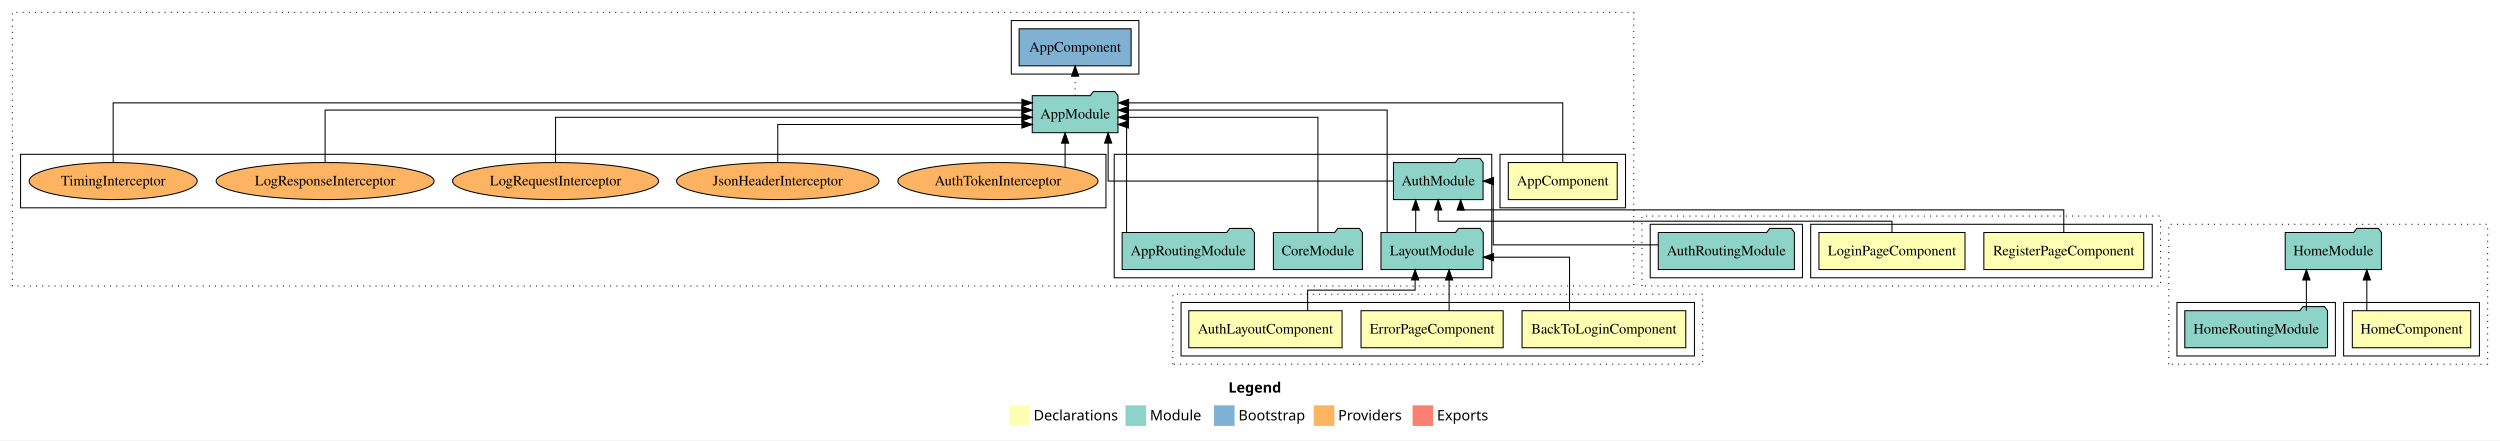
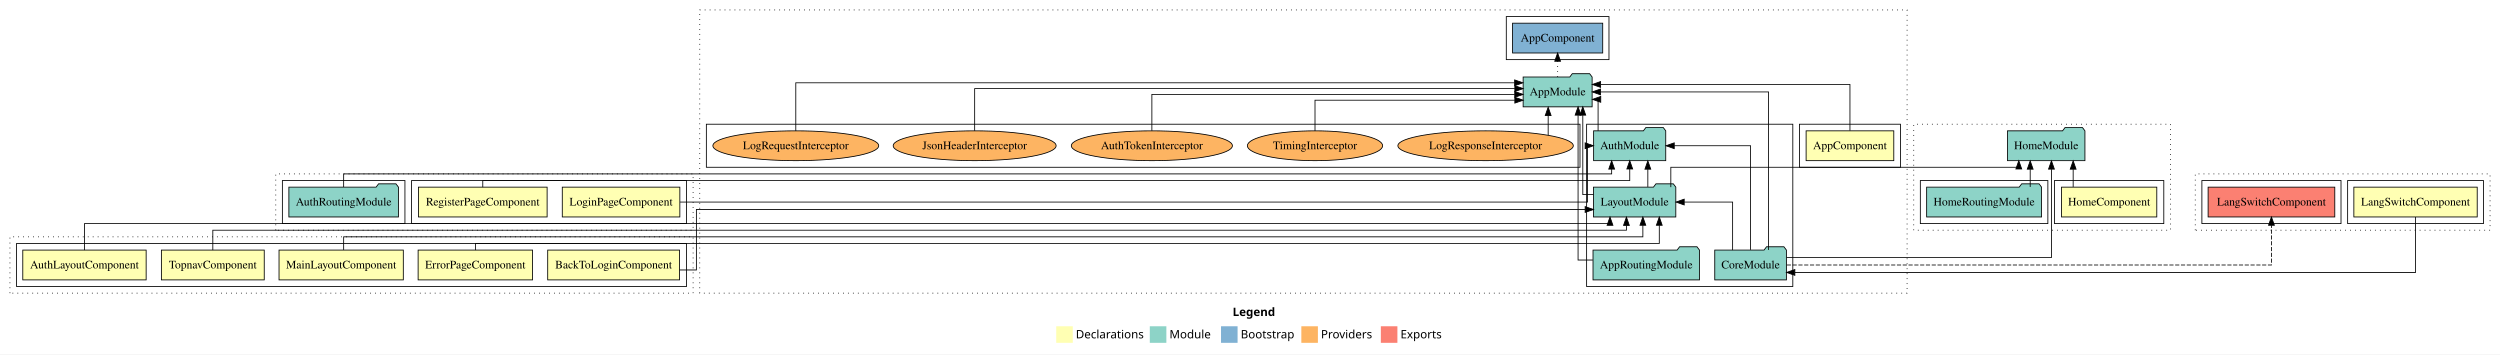
- <svg xmlns="http://www.w3.org/2000/svg" width="2430pt" height="428pt" viewBox="0.00 0.00 2430.00 428.00">
+ <svg xmlns="http://www.w3.org/2000/svg" width="3019pt" height="428pt" viewBox="0.00 0.00 3019.00 428.00">
  <g id="graph0" class="graph" transform="scale(1 1) rotate(0) translate(4 424)">
-     <polygon fill="#ffffff" stroke="transparent" points="-4,4 -4,-424 2426,-424 2426,4 -4,4" />
-     <text text-anchor="start" x="1190.009" y="-42.4" font-family="sans-serif" font-weight="bold" font-size="14.00" fill="#000000">Legend</text>
-     <polygon fill="#ffffb3" stroke="transparent" points="977,-10 977,-30 997,-30 997,-10 977,-10" />
-     <text text-anchor="start" x="1000.629" y="-15.4" font-family="sans-serif" font-size="14.00" fill="#000000">  Declarations</text>
-     <polygon fill="#8dd3c7" stroke="transparent" points="1090,-10 1090,-30 1110,-30 1110,-10 1090,-10" />
-     <text text-anchor="start" x="1113.725" y="-15.4" font-family="sans-serif" font-size="14.00" fill="#000000">  Module</text>
-     <polygon fill="#80b1d3" stroke="transparent" points="1176,-10 1176,-30 1196,-30 1196,-10 1176,-10" />
-     <text text-anchor="start" x="1199.781" y="-15.4" font-family="sans-serif" font-size="14.00" fill="#000000">  Bootstrap</text>
-     <polygon fill="#fdb462" stroke="transparent" points="1273,-10 1273,-30 1293,-30 1293,-10 1273,-10" />
-     <text text-anchor="start" x="1296.673" y="-15.4" font-family="sans-serif" font-size="14.00" fill="#000000">  Providers</text>
-     <polygon fill="#fb8072" stroke="transparent" points="1369,-10 1369,-30 1389,-30 1389,-10 1369,-10" />
-     <text text-anchor="start" x="1392.726" y="-15.4" font-family="sans-serif" font-size="14.00" fill="#000000">  Exports</text>
+     <polygon fill="#ffffff" stroke="transparent" points="-4,4 -4,-424 3015,-424 3015,4 -4,4" />
+     <text text-anchor="start" x="1484.509" y="-42.4" font-family="sans-serif" font-weight="bold" font-size="14.00" fill="#000000">Legend</text>
+     <polygon fill="#ffffb3" stroke="transparent" points="1271.5,-10 1271.5,-30 1291.5,-30 1291.5,-10 1271.5,-10" />
+     <text text-anchor="start" x="1295.129" y="-15.4" font-family="sans-serif" font-size="14.00" fill="#000000">  Declarations</text>
+     <polygon fill="#8dd3c7" stroke="transparent" points="1384.5,-10 1384.5,-30 1404.5,-30 1404.5,-10 1384.5,-10" />
+     <text text-anchor="start" x="1408.225" y="-15.4" font-family="sans-serif" font-size="14.00" fill="#000000">  Module</text>
+     <polygon fill="#80b1d3" stroke="transparent" points="1470.5,-10 1470.5,-30 1490.5,-30 1490.5,-10 1470.5,-10" />
+     <text text-anchor="start" x="1494.281" y="-15.4" font-family="sans-serif" font-size="14.00" fill="#000000">  Bootstrap</text>
+     <polygon fill="#fdb462" stroke="transparent" points="1567.5,-10 1567.5,-30 1587.5,-30 1587.5,-10 1567.5,-10" />
+     <text text-anchor="start" x="1591.173" y="-15.4" font-family="sans-serif" font-size="14.00" fill="#000000">  Providers</text>
+     <polygon fill="#fb8072" stroke="transparent" points="1663.5,-10 1663.5,-30 1683.5,-30 1683.5,-10 1663.5,-10" />
+     <text text-anchor="start" x="1687.226" y="-15.4" font-family="sans-serif" font-size="14.00" fill="#000000">  Exports</text>
    <g id="clust1" class="cluster">
-       <polygon fill="none" stroke="#000000" stroke-dasharray="1,5" points="8,-146 8,-412 1584,-412 1584,-146 8,-146" />
+       <polygon fill="none" stroke="#000000" stroke-dasharray="1,5" points="841,-70 841,-412 2299,-412 2299,-70 841,-70" />
    </g>
    <g id="clust2" class="cluster">
-       <polygon fill="none" stroke="#000000" points="1454,-222 1454,-274 1576,-274 1576,-222 1454,-222" />
+       <polygon fill="none" stroke="#000000" points="2169,-222 2169,-274 2291,-274 2291,-222 2169,-222" />
    </g>
    <g id="clust4" class="cluster">
-       <polygon fill="none" stroke="#000000" points="1079,-154 1079,-274 1446,-274 1446,-154 1079,-154" />
+       <polygon fill="none" stroke="#000000" points="1912,-78 1912,-274 2161,-274 2161,-78 1912,-78" />
    </g>
    <g id="clust6" class="cluster">
-       <polygon fill="none" stroke="#000000" points="979,-352 979,-404 1103,-404 1103,-352 979,-352" />
+       <polygon fill="none" stroke="#000000" points="1815,-352 1815,-404 1939,-404 1939,-352 1815,-352" />
    </g>
    <g id="clust7" class="cluster">
-       <polygon fill="none" stroke="#000000" points="16,-222 16,-274 1071,-274 1071,-222 16,-222" />
+       <polygon fill="none" stroke="#000000" points="849,-222 849,-274 1904,-274 1904,-222 849,-222" />
    </g>
    <g id="clust14" class="cluster">
-       <polygon fill="none" stroke="#000000" stroke-dasharray="1,5" points="1592,-146 1592,-214 2096,-214 2096,-146 1592,-146" />
+       <polygon fill="none" stroke="#000000" stroke-dasharray="1,5" points="329,-146 329,-214 833,-214 833,-146 329,-146" />
    </g>
    <g id="clust15" class="cluster">
-       <polygon fill="none" stroke="#000000" points="1756,-154 1756,-206 2088,-206 2088,-154 1756,-154" />
+       <polygon fill="none" stroke="#000000" points="493,-154 493,-206 825,-206 825,-154 493,-154" />
    </g>
    <g id="clust18" class="cluster">
-       <polygon fill="none" stroke="#000000" points="1600,-154 1600,-206 1748,-206 1748,-154 1600,-154" />
-     </g>
-     <g id="clust34" class="cluster">
-       <polygon fill="none" stroke="#000000" stroke-dasharray="1,5" points="2104,-70 2104,-206 2414,-206 2414,-70 2104,-70" />
+       <polygon fill="none" stroke="#000000" points="337,-154 337,-206 485,-206 485,-154 337,-154" />
+     </g>
+     <g id="clust28" class="cluster">
+       <polygon fill="none" stroke="#000000" stroke-dasharray="1,5" points="2647,-146 2647,-214 3003,-214 3003,-146 2647,-146" />
+     </g>
+     <g id="clust29" class="cluster">
+       <polygon fill="none" stroke="#000000" points="2831,-154 2831,-206 2995,-206 2995,-154 2831,-154" />
+     </g>
+     <g id="clust32" class="cluster">
+       <polygon fill="none" stroke="#000000" points="2655,-154 2655,-206 2823,-206 2823,-154 2655,-154" />
    </g>
    <g id="clust35" class="cluster">
-       <polygon fill="none" stroke="#000000" points="2274,-78 2274,-130 2406,-130 2406,-78 2274,-78" />
-     </g>
-     <g id="clust37" class="cluster">
-       <polygon fill="none" stroke="#000000" points="2112,-78 2112,-130 2266,-130 2266,-78 2112,-78" />
-     </g>
-     <g id="clust47" class="cluster">
-       <polygon fill="none" stroke="#000000" stroke-dasharray="1,5" points="1136,-70 1136,-138 1651,-138 1651,-70 1136,-70" />
+       <polygon fill="none" stroke="#000000" stroke-dasharray="1,5" points="2307,-146 2307,-274 2617,-274 2617,-146 2307,-146" />
+     </g>
+     <g id="clust36" class="cluster">
+       <polygon fill="none" stroke="#000000" points="2477,-154 2477,-206 2609,-206 2609,-154 2477,-154" />
+     </g>
+     <g id="clust38" class="cluster">
+       <polygon fill="none" stroke="#000000" points="2315,-154 2315,-206 2469,-206 2469,-154 2315,-154" />
    </g>
    <g id="clust48" class="cluster">
-       <polygon fill="none" stroke="#000000" points="1144,-78 1144,-130 1643,-130 1643,-78 1144,-78" />
+       <polygon fill="none" stroke="#000000" stroke-dasharray="1,5" points="8,-70 8,-138 833,-138 833,-70 8,-70" />
+     </g>
+     <g id="clust49" class="cluster">
+       <polygon fill="none" stroke="#000000" points="16,-78 16,-130 825,-130 825,-78 16,-78" />
    </g>
    <g id="node1" class="node">
-       <polygon fill="#ffffb3" stroke="#000000" points="1567.94,-266 1462.06,-266 1462.06,-230 1567.94,-230 1567.94,-266" />
-       <text text-anchor="middle" x="1515" y="-243.8" font-family="Times,serif" font-size="14.00" fill="#000000">AppComponent</text>
+       <polygon fill="#ffffb3" stroke="#000000" points="2282.94,-266 2177.06,-266 2177.06,-230 2282.94,-230 2282.94,-266" />
+       <text text-anchor="middle" x="2230" y="-243.8" font-family="Times,serif" font-size="14.00" fill="#000000">AppComponent</text>
    </g>
    <g id="node2" class="node">
-       <polygon fill="#8dd3c7" stroke="#000000" points="1082.657,-331 1079.657,-335 1058.657,-335 1055.657,-331 999.343,-331 999.343,-295 1082.657,-295 1082.657,-331" />
-       <text text-anchor="middle" x="1041" y="-308.8" font-family="Times,serif" font-size="14.00" fill="#000000">AppModule</text>
+       <polygon fill="#8dd3c7" stroke="#000000" points="1918.657,-331 1915.657,-335 1894.657,-335 1891.657,-331 1835.343,-331 1835.343,-295 1918.657,-295 1918.657,-331" />
+       <text text-anchor="middle" x="1877" y="-308.8" font-family="Times,serif" font-size="14.00" fill="#000000">AppModule</text>
    </g>
    <g id="edge1" class="edge">
-       <path fill="none" stroke="#000000" d="M1515,-266.011C1515,-288.485 1515,-324 1515,-324 1515,-324 1093.064,-324 1093.064,-324" />
-       <polygon fill="#000000" stroke="#000000" points="1093.064,-320.5 1083.064,-324 1093.064,-327.5 1093.064,-320.5" />
+       <path fill="none" stroke="#000000" d="M2230,-266.292C2230,-288.206 2230,-322 2230,-322 2230,-322 1928.88,-322 1928.88,-322" />
+       <polygon fill="#000000" stroke="#000000" points="1928.88,-318.5 1918.88,-322 1928.88,-325.5 1928.88,-318.5" />
    </g>
    <g id="node7" class="node">
-       <polygon fill="#80b1d3" stroke="#000000" points="1095.439,-396 986.561,-396 986.561,-360 1095.439,-360 1095.439,-396" />
-       <text text-anchor="middle" x="1041" y="-373.8" font-family="Times,serif" font-size="14.00" fill="#000000">AppComponent </text>
+       <polygon fill="#80b1d3" stroke="#000000" points="1931.439,-396 1822.561,-396 1822.561,-360 1931.439,-360 1931.439,-396" />
+       <text text-anchor="middle" x="1877" y="-373.8" font-family="Times,serif" font-size="14.00" fill="#000000">AppComponent </text>
    </g>
    <g id="edge6" class="edge">
-       <path fill="none" stroke="#000000" stroke-dasharray="1,5" d="M1041,-331.106C1041,-331.106 1041,-349.991 1041,-349.991" />
-       <polygon fill="#000000" stroke="#000000" points="1037.5,-349.991 1041,-359.991 1044.5,-349.991 1037.5,-349.991" />
+       <path fill="none" stroke="#000000" stroke-dasharray="1,5" d="M1877,-331.106C1877,-331.106 1877,-349.991 1877,-349.991" />
+       <polygon fill="#000000" stroke="#000000" points="1873.5,-349.991 1877,-359.991 1880.5,-349.991 1873.5,-349.991" />
    </g>
    <g id="node3" class="node">
-       <polygon fill="#8dd3c7" stroke="#000000" points="1215.274,-198 1212.274,-202 1191.274,-202 1188.274,-198 1086.726,-198 1086.726,-162 1215.274,-162 1215.274,-198" />
-       <text text-anchor="middle" x="1151" y="-175.8" font-family="Times,serif" font-size="14.00" fill="#000000">AppRoutingModule</text>
+       <polygon fill="#8dd3c7" stroke="#000000" points="2048.274,-122 2045.274,-126 2024.274,-126 2021.274,-122 1919.726,-122 1919.726,-86 2048.274,-86 2048.274,-122" />
+       <text text-anchor="middle" x="1984" y="-99.8" font-family="Times,serif" font-size="14.00" fill="#000000">AppRoutingModule</text>
    </g>
    <g id="edge2" class="edge">
-       <path fill="none" stroke="#000000" d="M1091.041,-198.149C1091.041,-232.364 1091.041,-303 1091.041,-303 1091.041,-303 1090.215,-303 1090.215,-303" />
-       <polygon fill="#000000" stroke="#000000" points="1092.778,-299.5 1082.778,-303 1092.778,-306.5 1092.778,-299.5" />
+       <path fill="none" stroke="#000000" d="M1919.54,-110C1909.125,-110 1901.677,-110 1901.677,-110 1901.677,-110 1901.677,-284.985 1901.677,-284.985" />
+       <polygon fill="#000000" stroke="#000000" points="1898.178,-284.985 1901.677,-294.985 1905.178,-284.985 1898.178,-284.985" />
    </g>
    <g id="node4" class="node">
-       <polygon fill="#8dd3c7" stroke="#000000" points="1437.548,-266 1434.548,-270 1413.548,-270 1410.548,-266 1350.452,-266 1350.452,-230 1437.548,-230 1437.548,-266" />
-       <text text-anchor="middle" x="1394" y="-243.8" font-family="Times,serif" font-size="14.00" fill="#000000">AuthModule</text>
+       <polygon fill="#8dd3c7" stroke="#000000" points="2007.548,-266 2004.548,-270 1983.548,-270 1980.548,-266 1920.452,-266 1920.452,-230 2007.548,-230 2007.548,-266" />
+       <text text-anchor="middle" x="1964" y="-243.8" font-family="Times,serif" font-size="14.00" fill="#000000">AuthModule</text>
    </g>
    <g id="edge3" class="edge">
-       <path fill="none" stroke="#000000" d="M1350.388,-248C1262.649,-248 1073.103,-248 1073.103,-248 1073.103,-248 1073.103,-284.894 1073.103,-284.894" />
-       <polygon fill="#000000" stroke="#000000" points="1069.603,-284.894 1073.103,-294.894 1076.603,-284.894 1069.603,-284.894" />
+       <path fill="none" stroke="#000000" d="M1925.848,-266.027C1925.848,-282.398 1925.848,-304 1925.848,-304 1925.848,-304 1925.169,-304 1925.169,-304" />
+       <polygon fill="#000000" stroke="#000000" points="1929.056,-300.5 1919.056,-304 1929.056,-307.5 1929.056,-300.5" />
    </g>
    <g id="node5" class="node">
-       <polygon fill="#8dd3c7" stroke="#000000" points="1320.262,-198 1317.262,-202 1296.262,-202 1293.262,-198 1233.738,-198 1233.738,-162 1320.262,-162 1320.262,-198" />
-       <text text-anchor="middle" x="1277" y="-175.8" font-family="Times,serif" font-size="14.00" fill="#000000">CoreModule</text>
+       <polygon fill="#8dd3c7" stroke="#000000" points="2153.262,-122 2150.262,-126 2129.262,-126 2126.262,-122 2066.738,-122 2066.738,-86 2153.262,-86 2153.262,-122" />
+       <text text-anchor="middle" x="2110" y="-99.8" font-family="Times,serif" font-size="14.00" fill="#000000">CoreModule</text>
    </g>
    <g id="edge4" class="edge">
-       <path fill="none" stroke="#000000" d="M1277,-198.076C1277,-233.796 1277,-310 1277,-310 1277,-310 1092.92,-310 1092.92,-310" />
-       <polygon fill="#000000" stroke="#000000" points="1092.92,-306.5 1082.92,-310 1092.92,-313.5 1092.92,-306.5" />
+       <path fill="none" stroke="#000000" d="M2131.69,-122.182C2131.69,-173.03 2131.69,-313 2131.69,-313 2131.69,-313 1928.772,-313 1928.772,-313" />
+       <polygon fill="#000000" stroke="#000000" points="1928.772,-309.5 1918.772,-313 1928.772,-316.5 1928.772,-309.5" />
+     </g>
+     <g id="edge15" class="edge">
+       <path fill="none" stroke="#000000" d="M2110,-122.238C2110,-160.986 2110,-248 2110,-248 2110,-248 2017.805,-248 2017.805,-248" />
+       <polygon fill="#000000" stroke="#000000" points="2017.805,-244.5 2007.805,-248 2017.805,-251.5 2017.805,-244.5" />
    </g>
    <g id="node6" class="node">
-       <polygon fill="#8dd3c7" stroke="#000000" points="1437.708,-198 1434.708,-202 1413.708,-202 1410.708,-198 1338.292,-198 1338.292,-162 1437.708,-162 1437.708,-198" />
-       <text text-anchor="middle" x="1388" y="-175.8" font-family="Times,serif" font-size="14.00" fill="#000000">LayoutModule</text>
+       <polygon fill="#8dd3c7" stroke="#000000" points="2019.708,-198 2016.708,-202 1995.708,-202 1992.708,-198 1920.292,-198 1920.292,-162 2019.708,-162 2019.708,-198" />
+       <text text-anchor="middle" x="1970" y="-175.8" font-family="Times,serif" font-size="14.00" fill="#000000">LayoutModule</text>
+     </g>
+     <g id="edge28" class="edge">
+       <path fill="none" stroke="#000000" d="M2088.31,-122.011C2088.31,-144.485 2088.31,-180 2088.31,-180 2088.31,-180 2029.831,-180 2029.831,-180" />
+       <polygon fill="#000000" stroke="#000000" points="2029.831,-176.5 2019.831,-180 2029.831,-183.5 2029.831,-176.5" />
+     </g>
+     <g id="node17" class="node">
+       <polygon fill="#fb8072" stroke="#000000" points="2815.485,-198 2662.515,-198 2662.515,-162 2815.485,-162 2815.485,-198" />
+       <text text-anchor="middle" x="2739" y="-175.8" font-family="Times,serif" font-size="14.00" fill="#000000">LangSwitchComponent </text>
+     </g>
+     <g id="edge18" class="edge">
+       <path fill="none" stroke="#000000" stroke-dasharray="5,2" d="M2153.731,-104C2296.374,-104 2739,-104 2739,-104 2739,-104 2739,-151.989 2739,-151.989" />
+       <polygon fill="#000000" stroke="#000000" points="2735.5,-151.989 2739,-161.989 2742.5,-151.989 2735.5,-151.989" />
+     </g>
+     <g id="node19" class="node">
+       <polygon fill="#8dd3c7" stroke="#000000" points="2513.762,-266 2510.762,-270 2489.762,-270 2486.762,-266 2420.238,-266 2420.238,-230 2513.762,-230 2513.762,-266" />
+       <text text-anchor="middle" x="2467" y="-243.8" font-family="Times,serif" font-size="14.00" fill="#000000">HomeModule</text>
+     </g>
+     <g id="edge20" class="edge">
+       <path fill="none" stroke="#000000" d="M2153.466,-113C2249.906,-113 2473.334,-113 2473.334,-113 2473.334,-113 2473.334,-219.793 2473.334,-219.793" />
+       <polygon fill="#000000" stroke="#000000" points="2469.834,-219.793 2473.334,-229.793 2476.834,-219.793 2469.834,-219.793" />
    </g>
    <g id="edge5" class="edge">
-       <path fill="none" stroke="#000000" d="M1344.311,-198.192C1344.311,-235.459 1344.311,-317 1344.311,-317 1344.311,-317 1092.856,-317 1092.856,-317" />
-       <polygon fill="#000000" stroke="#000000" points="1092.856,-313.5 1082.856,-317 1092.856,-320.5 1092.856,-313.5" />
-     </g>
-     <g id="edge15" class="edge">
-       <path fill="none" stroke="#000000" d="M1372.071,-198.223C1372.071,-198.223 1372.071,-219.727 1372.071,-219.727" />
-       <polygon fill="#000000" stroke="#000000" points="1368.571,-219.727 1372.071,-229.727 1375.571,-219.727 1368.571,-219.727" />
+       <path fill="none" stroke="#000000" d="M1920.366,-189C1912.768,-189 1907.394,-189 1907.394,-189 1907.394,-189 1907.394,-284.969 1907.394,-284.969" />
+       <polygon fill="#000000" stroke="#000000" points="1903.894,-284.969 1907.394,-294.969 1910.894,-284.969 1903.894,-284.969" />
+     </g>
+     <g id="edge16" class="edge">
+       <path fill="none" stroke="#000000" d="M1985.929,-198.223C1985.929,-198.223 1985.929,-219.727 1985.929,-219.727" />
+       <polygon fill="#000000" stroke="#000000" points="1982.429,-219.727 1985.929,-229.727 1989.429,-219.727 1982.429,-219.727" />
+     </g>
+     <g id="edge22" class="edge">
+       <path fill="none" stroke="#000000" d="M2013.689,-198.055C2013.689,-209.439 2013.689,-222 2013.689,-222 2013.689,-222 2433.893,-222 2433.893,-222 2433.893,-222 2433.893,-222.794 2433.893,-222.794" />
+       <polygon fill="#000000" stroke="#000000" points="2430.393,-219.942 2433.893,-229.942 2437.393,-219.942 2430.393,-219.942" />
    </g>
    <g id="node8" class="node">
-       <ellipse fill="#fdb462" stroke="#000000" cx="966" cy="-248" rx="97.255" ry="18" />
-       <text text-anchor="middle" x="966" y="-243.8" font-family="Times,serif" font-size="14.00" fill="#000000">AuthTokenInterceptor</text>
+       <ellipse fill="#fdb462" stroke="#000000" cx="1387" cy="-248" rx="97.255" ry="18" />
+       <text text-anchor="middle" x="1387" y="-243.8" font-family="Times,serif" font-size="14.00" fill="#000000">AuthTokenInterceptor</text>
    </g>
    <g id="edge7" class="edge">
-       <path fill="none" stroke="#000000" d="M1031.275,-261.468C1031.275,-261.468 1031.275,-284.864 1031.275,-284.864" />
-       <polygon fill="#000000" stroke="#000000" points="1027.775,-284.864 1031.275,-294.864 1034.775,-284.864 1027.775,-284.864" />
+       <path fill="none" stroke="#000000" d="M1387,-266.267C1387,-284.555 1387,-310 1387,-310 1387,-310 1825.223,-310 1825.223,-310" />
+       <polygon fill="#000000" stroke="#000000" points="1825.223,-313.5 1835.223,-310 1825.223,-306.5 1825.223,-313.5" />
    </g>
    <g id="node9" class="node">
-       <ellipse fill="#fdb462" stroke="#000000" cx="752" cy="-248" rx="98.373" ry="18" />
-       <text text-anchor="middle" x="752" y="-243.8" font-family="Times,serif" font-size="14.00" fill="#000000">JsonHeaderInterceptor</text>
+       <ellipse fill="#fdb462" stroke="#000000" cx="1173" cy="-248" rx="98.373" ry="18" />
+       <text text-anchor="middle" x="1173" y="-243.8" font-family="Times,serif" font-size="14.00" fill="#000000">JsonHeaderInterceptor</text>
    </g>
    <g id="edge8" class="edge">
-       <path fill="none" stroke="#000000" d="M752,-266.009C752,-282.049 752,-303 752,-303 752,-303 989.286,-303 989.286,-303" />
-       <polygon fill="#000000" stroke="#000000" points="989.286,-306.5 999.286,-303 989.285,-299.5 989.286,-306.5" />
+       <path fill="none" stroke="#000000" d="M1173,-266.129C1173,-286.572 1173,-317 1173,-317 1173,-317 1825.33,-317 1825.33,-317" />
+       <polygon fill="#000000" stroke="#000000" points="1825.33,-320.5 1835.33,-317 1825.33,-313.5 1825.33,-320.5" />
    </g>
    <g id="node10" class="node">
-       <ellipse fill="#fdb462" stroke="#000000" cx="536" cy="-248" rx="100.12" ry="18" />
-       <text text-anchor="middle" x="536" y="-243.8" font-family="Times,serif" font-size="14.00" fill="#000000">LogRequestInterceptor</text>
+       <ellipse fill="#fdb462" stroke="#000000" cx="957" cy="-248" rx="100.12" ry="18" />
+       <text text-anchor="middle" x="957" y="-243.8" font-family="Times,serif" font-size="14.00" fill="#000000">LogRequestInterceptor</text>
    </g>
    <g id="edge9" class="edge">
-       <path fill="none" stroke="#000000" d="M536,-266.267C536,-284.555 536,-310 536,-310 536,-310 989.244,-310 989.244,-310" />
-       <polygon fill="#000000" stroke="#000000" points="989.244,-313.5 999.244,-310 989.244,-306.5 989.244,-313.5" />
+       <path fill="none" stroke="#000000" d="M957,-266.011C957,-288.485 957,-324 957,-324 957,-324 1825.079,-324 1825.079,-324" />
+       <polygon fill="#000000" stroke="#000000" points="1825.079,-327.5 1835.079,-324 1825.079,-320.5 1825.079,-327.5" />
    </g>
    <g id="node11" class="node">
-       <ellipse fill="#fdb462" stroke="#000000" cx="312" cy="-248" rx="105.921" ry="18" />
-       <text text-anchor="middle" x="312" y="-243.8" font-family="Times,serif" font-size="14.00" fill="#000000">LogResponseInterceptor</text>
+       <ellipse fill="#fdb462" stroke="#000000" cx="1790" cy="-248" rx="105.921" ry="18" />
+       <text text-anchor="middle" x="1790" y="-243.8" font-family="Times,serif" font-size="14.00" fill="#000000">LogResponseInterceptor</text>
    </g>
    <g id="edge10" class="edge">
-       <path fill="none" stroke="#000000" d="M312,-266.129C312,-286.572 312,-317 312,-317 312,-317 989.188,-317 989.188,-317" />
-       <polygon fill="#000000" stroke="#000000" points="989.188,-320.5 999.188,-317 989.187,-313.5 989.188,-320.5" />
+       <path fill="none" stroke="#000000" d="M1865.566,-260.842C1865.566,-260.842 1865.566,-284.523 1865.566,-284.523" />
+       <polygon fill="#000000" stroke="#000000" points="1862.066,-284.523 1865.566,-294.523 1869.066,-284.523 1862.066,-284.523" />
    </g>
    <g id="node12" class="node">
-       <ellipse fill="#fdb462" stroke="#000000" cx="106" cy="-248" rx="81.66" ry="18" />
-       <text text-anchor="middle" x="106" y="-243.8" font-family="Times,serif" font-size="14.00" fill="#000000">TimingInterceptor</text>
+       <ellipse fill="#fdb462" stroke="#000000" cx="1584" cy="-248" rx="81.66" ry="18" />
+       <text text-anchor="middle" x="1584" y="-243.8" font-family="Times,serif" font-size="14.00" fill="#000000">TimingInterceptor</text>
    </g>
    <g id="edge11" class="edge">
-       <path fill="none" stroke="#000000" d="M106,-266.011C106,-288.485 106,-324 106,-324 106,-324 989.314,-324 989.314,-324" />
-       <polygon fill="#000000" stroke="#000000" points="989.314,-327.5 999.314,-324 989.314,-320.5 989.314,-327.5" />
+       <path fill="none" stroke="#000000" d="M1584,-266.009C1584,-282.049 1584,-303 1584,-303 1584,-303 1825.331,-303 1825.331,-303" />
+       <polygon fill="#000000" stroke="#000000" points="1825.331,-306.5 1835.331,-303 1825.331,-299.5 1825.331,-306.5" />
    </g>
    <g id="node13" class="node">
-       <polygon fill="#ffffb3" stroke="#000000" points="1905.987,-198 1764.013,-198 1764.013,-162 1905.987,-162 1905.987,-198" />
-       <text text-anchor="middle" x="1835" y="-175.8" font-family="Times,serif" font-size="14.00" fill="#000000">LoginPageComponent</text>
+       <polygon fill="#ffffb3" stroke="#000000" points="816.987,-198 675.013,-198 675.013,-162 816.987,-162 816.987,-198" />
+       <text text-anchor="middle" x="746" y="-175.8" font-family="Times,serif" font-size="14.00" fill="#000000">LoginPageComponent</text>
    </g>
    <g id="edge12" class="edge">
-       <path fill="none" stroke="#000000" d="M1835,-198.202C1835,-204.028 1835,-209 1835,-209 1835,-209 1393.915,-209 1393.915,-209 1393.915,-209 1393.915,-219.87 1393.915,-219.87" />
-       <polygon fill="#000000" stroke="#000000" points="1390.415,-219.87 1393.915,-229.87 1397.415,-219.87 1390.415,-219.87" />
+       <path fill="none" stroke="#000000" d="M817.251,-180C1070.648,-180 1913.111,-180 1913.111,-180 1913.111,-180 1913.111,-248 1913.111,-248 1913.111,-248 1913.819,-248 1913.819,-248" />
+       <polygon fill="#000000" stroke="#000000" points="1910.187,-251.5 1920.187,-248 1910.187,-244.5 1910.187,-251.5" />
    </g>
    <g id="node14" class="node">
-       <polygon fill="#ffffb3" stroke="#000000" points="2079.697,-198 1924.303,-198 1924.303,-162 2079.697,-162 2079.697,-198" />
-       <text text-anchor="middle" x="2002" y="-175.8" font-family="Times,serif" font-size="14.00" fill="#000000">RegisterPageComponent</text>
+       <polygon fill="#ffffb3" stroke="#000000" points="656.697,-198 501.303,-198 501.303,-162 656.697,-162 656.697,-198" />
+       <text text-anchor="middle" x="579" y="-175.8" font-family="Times,serif" font-size="14.00" fill="#000000">RegisterPageComponent</text>
    </g>
    <g id="edge13" class="edge">
-       <path fill="none" stroke="#000000" d="M2002,-198.127C2002,-208.711 2002,-220 2002,-220 2002,-220 1415.759,-220 1415.759,-220 1415.759,-220 1415.759,-220.979 1415.759,-220.979" />
-       <polygon fill="#000000" stroke="#000000" points="1412.26,-219.793 1415.759,-229.793 1419.26,-219.793 1412.26,-219.793" />
+       <path fill="none" stroke="#000000" d="M579,-198.058C579,-202.494 579,-206 579,-206 579,-206 1964.085,-206 1964.085,-206 1964.085,-206 1964.085,-219.945 1964.085,-219.945" />
+       <polygon fill="#000000" stroke="#000000" points="1960.585,-219.944 1964.085,-229.945 1967.585,-219.945 1960.585,-219.944" />
    </g>
    <g id="node15" class="node">
-       <polygon fill="#8dd3c7" stroke="#000000" points="1740.165,-198 1737.165,-202 1716.165,-202 1713.165,-198 1607.835,-198 1607.835,-162 1740.165,-162 1740.165,-198" />
-       <text text-anchor="middle" x="1674" y="-175.8" font-family="Times,serif" font-size="14.00" fill="#000000">AuthRoutingModule</text>
+       <polygon fill="#8dd3c7" stroke="#000000" points="477.165,-198 474.165,-202 453.165,-202 450.165,-198 344.835,-198 344.835,-162 477.165,-162 477.165,-198" />
+       <text text-anchor="middle" x="411" y="-175.8" font-family="Times,serif" font-size="14.00" fill="#000000">AuthRoutingModule</text>
    </g>
    <g id="edge14" class="edge">
-       <path fill="none" stroke="#000000" d="M1607.545,-186C1540.684,-186 1447.406,-186 1447.406,-186 1447.406,-186 1447.406,-248 1447.406,-248 1447.406,-248 1446.427,-248 1446.427,-248" />
-       <polygon fill="#000000" stroke="#000000" points="1447.611,-244.5 1437.611,-248 1447.611,-251.5 1447.611,-244.5" />
+       <path fill="none" stroke="#000000" d="M411,-198.194C411,-206.278 411,-214 411,-214 411,-214 1942.241,-214 1942.241,-214 1942.241,-214 1942.241,-219.806 1942.241,-219.806" />
+       <polygon fill="#000000" stroke="#000000" points="1938.741,-219.805 1942.241,-229.806 1945.741,-219.806 1938.741,-219.805" />
    </g>
    <g id="node16" class="node">
-       <polygon fill="#ffffb3" stroke="#000000" points="2397.545,-122 2282.455,-122 2282.455,-86 2397.545,-86 2397.545,-122" />
-       <text text-anchor="middle" x="2340" y="-99.8" font-family="Times,serif" font-size="14.00" fill="#000000">HomeComponent</text>
-     </g>
-     <g id="node17" class="node">
-       <polygon fill="#8dd3c7" stroke="#000000" points="2310.762,-198 2307.762,-202 2286.762,-202 2283.762,-198 2217.238,-198 2217.238,-162 2310.762,-162 2310.762,-198" />
-       <text text-anchor="middle" x="2264" y="-175.8" font-family="Times,serif" font-size="14.00" fill="#000000">HomeModule</text>
-     </g>
-     <g id="edge16" class="edge">
-       <path fill="none" stroke="#000000" d="M2296.554,-122.011C2296.554,-122.011 2296.554,-151.855 2296.554,-151.855" />
-       <polygon fill="#000000" stroke="#000000" points="2293.054,-151.855 2296.554,-161.855 2300.054,-151.855 2293.054,-151.855" />
+       <polygon fill="#ffffb3" stroke="#000000" points="2987.485,-198 2838.515,-198 2838.515,-162 2987.485,-162 2987.485,-198" />
+       <text text-anchor="middle" x="2913" y="-175.8" font-family="Times,serif" font-size="14.00" fill="#000000">LangSwitchComponent</text>
+     </g>
+     <g id="edge17" class="edge">
+       <path fill="none" stroke="#000000" d="M2913,-161.974C2913,-137.023 2913,-95 2913,-95 2913,-95 2163.457,-95 2163.457,-95" />
+       <polygon fill="#000000" stroke="#000000" points="2163.457,-91.5 2153.457,-95 2163.457,-98.5 2163.457,-91.5" />
    </g>
    <g id="node18" class="node">
-       <polygon fill="#8dd3c7" stroke="#000000" points="2258.38,-122 2255.38,-126 2234.38,-126 2231.38,-122 2119.62,-122 2119.62,-86 2258.38,-86 2258.38,-122" />
-       <text text-anchor="middle" x="2189" y="-99.8" font-family="Times,serif" font-size="14.00" fill="#000000">HomeRoutingModule</text>
-     </g>
-     <g id="edge17" class="edge">
-       <path fill="none" stroke="#000000" d="M2237.78,-122.011C2237.78,-122.011 2237.78,-151.855 2237.78,-151.855" />
-       <polygon fill="#000000" stroke="#000000" points="2234.28,-151.855 2237.78,-161.855 2241.28,-151.855 2234.28,-151.855" />
-     </g>
-     <g id="node19" class="node">
-       <polygon fill="#ffffb3" stroke="#000000" points="1300.487,-122 1151.513,-122 1151.513,-86 1300.487,-86 1300.487,-122" />
-       <text text-anchor="middle" x="1226" y="-99.8" font-family="Times,serif" font-size="14.00" fill="#000000">AuthLayoutComponent</text>
-     </g>
-     <g id="edge18" class="edge">
-       <path fill="none" stroke="#000000" d="M1267.056,-122.11C1267.056,-131.897 1267.056,-142 1267.056,-142 1267.056,-142 1371.465,-142 1371.465,-142 1371.465,-142 1371.465,-151.89 1371.465,-151.89" />
-       <polygon fill="#000000" stroke="#000000" points="1367.966,-151.89 1371.465,-161.89 1374.966,-151.89 1367.966,-151.89" />
+       <polygon fill="#ffffb3" stroke="#000000" points="2600.545,-198 2485.455,-198 2485.455,-162 2600.545,-162 2600.545,-198" />
+       <text text-anchor="middle" x="2543" y="-175.8" font-family="Times,serif" font-size="14.00" fill="#000000">HomeComponent</text>
+     </g>
+     <g id="edge19" class="edge">
+       <path fill="none" stroke="#000000" d="M2499.554,-198.223C2499.554,-198.223 2499.554,-219.727 2499.554,-219.727" />
+       <polygon fill="#000000" stroke="#000000" points="2496.054,-219.727 2499.554,-229.727 2503.054,-219.727 2496.054,-219.727" />
    </g>
    <g id="node20" class="node">
-       <polygon fill="#ffffb3" stroke="#000000" points="1634.594,-122 1475.406,-122 1475.406,-86 1634.594,-86 1634.594,-122" />
-       <text text-anchor="middle" x="1555" y="-99.8" font-family="Times,serif" font-size="14.00" fill="#000000">BackToLoginComponent</text>
-     </g>
-     <g id="edge19" class="edge">
-       <path fill="none" stroke="#000000" d="M1521.586,-122.027C1521.586,-142.767 1521.586,-174 1521.586,-174 1521.586,-174 1447.743,-174 1447.743,-174" />
-       <polygon fill="#000000" stroke="#000000" points="1447.743,-170.5 1437.743,-174 1447.743,-177.5 1447.743,-170.5" />
+       <polygon fill="#8dd3c7" stroke="#000000" points="2461.38,-198 2458.38,-202 2437.38,-202 2434.38,-198 2322.62,-198 2322.62,-162 2461.38,-162 2461.38,-198" />
+       <text text-anchor="middle" x="2392" y="-175.8" font-family="Times,serif" font-size="14.00" fill="#000000">HomeRoutingModule</text>
+     </g>
+     <g id="edge21" class="edge">
+       <path fill="none" stroke="#000000" d="M2447.666,-198.223C2447.666,-198.223 2447.666,-219.727 2447.666,-219.727" />
+       <polygon fill="#000000" stroke="#000000" points="2444.166,-219.727 2447.666,-229.727 2451.166,-219.727 2444.166,-219.727" />
    </g>
    <g id="node21" class="node">
-       <polygon fill="#ffffb3" stroke="#000000" points="1457.079,-122 1318.921,-122 1318.921,-86 1457.079,-86 1457.079,-122" />
-       <text text-anchor="middle" x="1388" y="-99.8" font-family="Times,serif" font-size="14.00" fill="#000000">ErrorPageComponent</text>
-     </g>
-     <g id="edge20" class="edge">
-       <path fill="none" stroke="#000000" d="M1404.535,-122.011C1404.535,-122.011 1404.535,-151.855 1404.535,-151.855" />
-       <polygon fill="#000000" stroke="#000000" points="1401.035,-151.855 1404.535,-161.855 1408.035,-151.855 1401.035,-151.855" />
+       <polygon fill="#ffffb3" stroke="#000000" points="172.487,-122 23.513,-122 23.513,-86 172.487,-86 172.487,-122" />
+       <text text-anchor="middle" x="98" y="-99.8" font-family="Times,serif" font-size="14.00" fill="#000000">AuthLayoutComponent</text>
+     </g>
+     <g id="edge23" class="edge">
+       <path fill="none" stroke="#000000" d="M98,-122.051C98,-136.373 98,-154 98,-154 98,-154 1940.238,-154 1940.238,-154 1940.238,-154 1940.238,-154.794 1940.238,-154.794" />
+       <polygon fill="#000000" stroke="#000000" points="1936.738,-151.942 1940.238,-161.942 1943.738,-151.942 1936.738,-151.942" />
+     </g>
+     <g id="node22" class="node">
+       <polygon fill="#ffffb3" stroke="#000000" points="816.594,-122 657.406,-122 657.406,-86 816.594,-86 816.594,-122" />
+       <text text-anchor="middle" x="737" y="-99.8" font-family="Times,serif" font-size="14.00" fill="#000000">BackToLoginComponent</text>
+     </g>
+     <g id="edge24" class="edge">
+       <path fill="none" stroke="#000000" d="M816.737,-98C828.614,-98 836.967,-98 836.967,-98 836.967,-98 836.967,-171 836.967,-171 836.967,-171 1910.22,-171 1910.22,-171" />
+       <polygon fill="#000000" stroke="#000000" points="1910.22,-174.5 1920.22,-171 1910.22,-167.5 1910.22,-174.5" />
+     </g>
+     <g id="node23" class="node">
+       <polygon fill="#ffffb3" stroke="#000000" points="639.079,-122 500.921,-122 500.921,-86 639.079,-86 639.079,-122" />
+       <text text-anchor="middle" x="570" y="-99.8" font-family="Times,serif" font-size="14.00" fill="#000000">ErrorPageComponent</text>
+     </g>
+     <g id="edge25" class="edge">
+       <path fill="none" stroke="#000000" d="M570.221,-122.058C570.221,-126.495 570.221,-130 570.221,-130 570.221,-130 1999.762,-130 1999.762,-130 1999.762,-130 1999.762,-151.949 1999.762,-151.949" />
+       <polygon fill="#000000" stroke="#000000" points="1996.262,-151.949 1999.762,-161.949 2003.262,-151.949 1996.262,-151.949" />
+     </g>
+     <g id="node24" class="node">
+       <polygon fill="#ffffb3" stroke="#000000" points="483.041,-122 332.959,-122 332.959,-86 483.041,-86 483.041,-122" />
+       <text text-anchor="middle" x="408" y="-99.8" font-family="Times,serif" font-size="14.00" fill="#000000">MainLayoutComponent</text>
+     </g>
+     <g id="edge26" class="edge">
+       <path fill="none" stroke="#000000" d="M411,-122.194C411,-130.278 411,-138 411,-138 411,-138 1979.921,-138 1979.921,-138 1979.921,-138 1979.921,-151.945 1979.921,-151.945" />
+       <polygon fill="#000000" stroke="#000000" points="1976.421,-151.944 1979.921,-161.945 1983.421,-151.945 1976.421,-151.944" />
+     </g>
+     <g id="node25" class="node">
+       <polygon fill="#ffffb3" stroke="#000000" points="315.1,-122 190.9,-122 190.9,-86 315.1,-86 315.1,-122" />
+       <text text-anchor="middle" x="253" y="-99.8" font-family="Times,serif" font-size="14.00" fill="#000000">TopnavComponent</text>
+     </g>
+     <g id="edge27" class="edge">
+       <path fill="none" stroke="#000000" d="M253,-122.055C253,-133.439 253,-146 253,-146 253,-146 1960.079,-146 1960.079,-146 1960.079,-146 1960.079,-151.806 1960.079,-151.806" />
+       <polygon fill="#000000" stroke="#000000" points="1956.579,-151.805 1960.079,-161.806 1963.579,-151.806 1956.579,-151.805" />
    </g>
  </g>
</svg>
